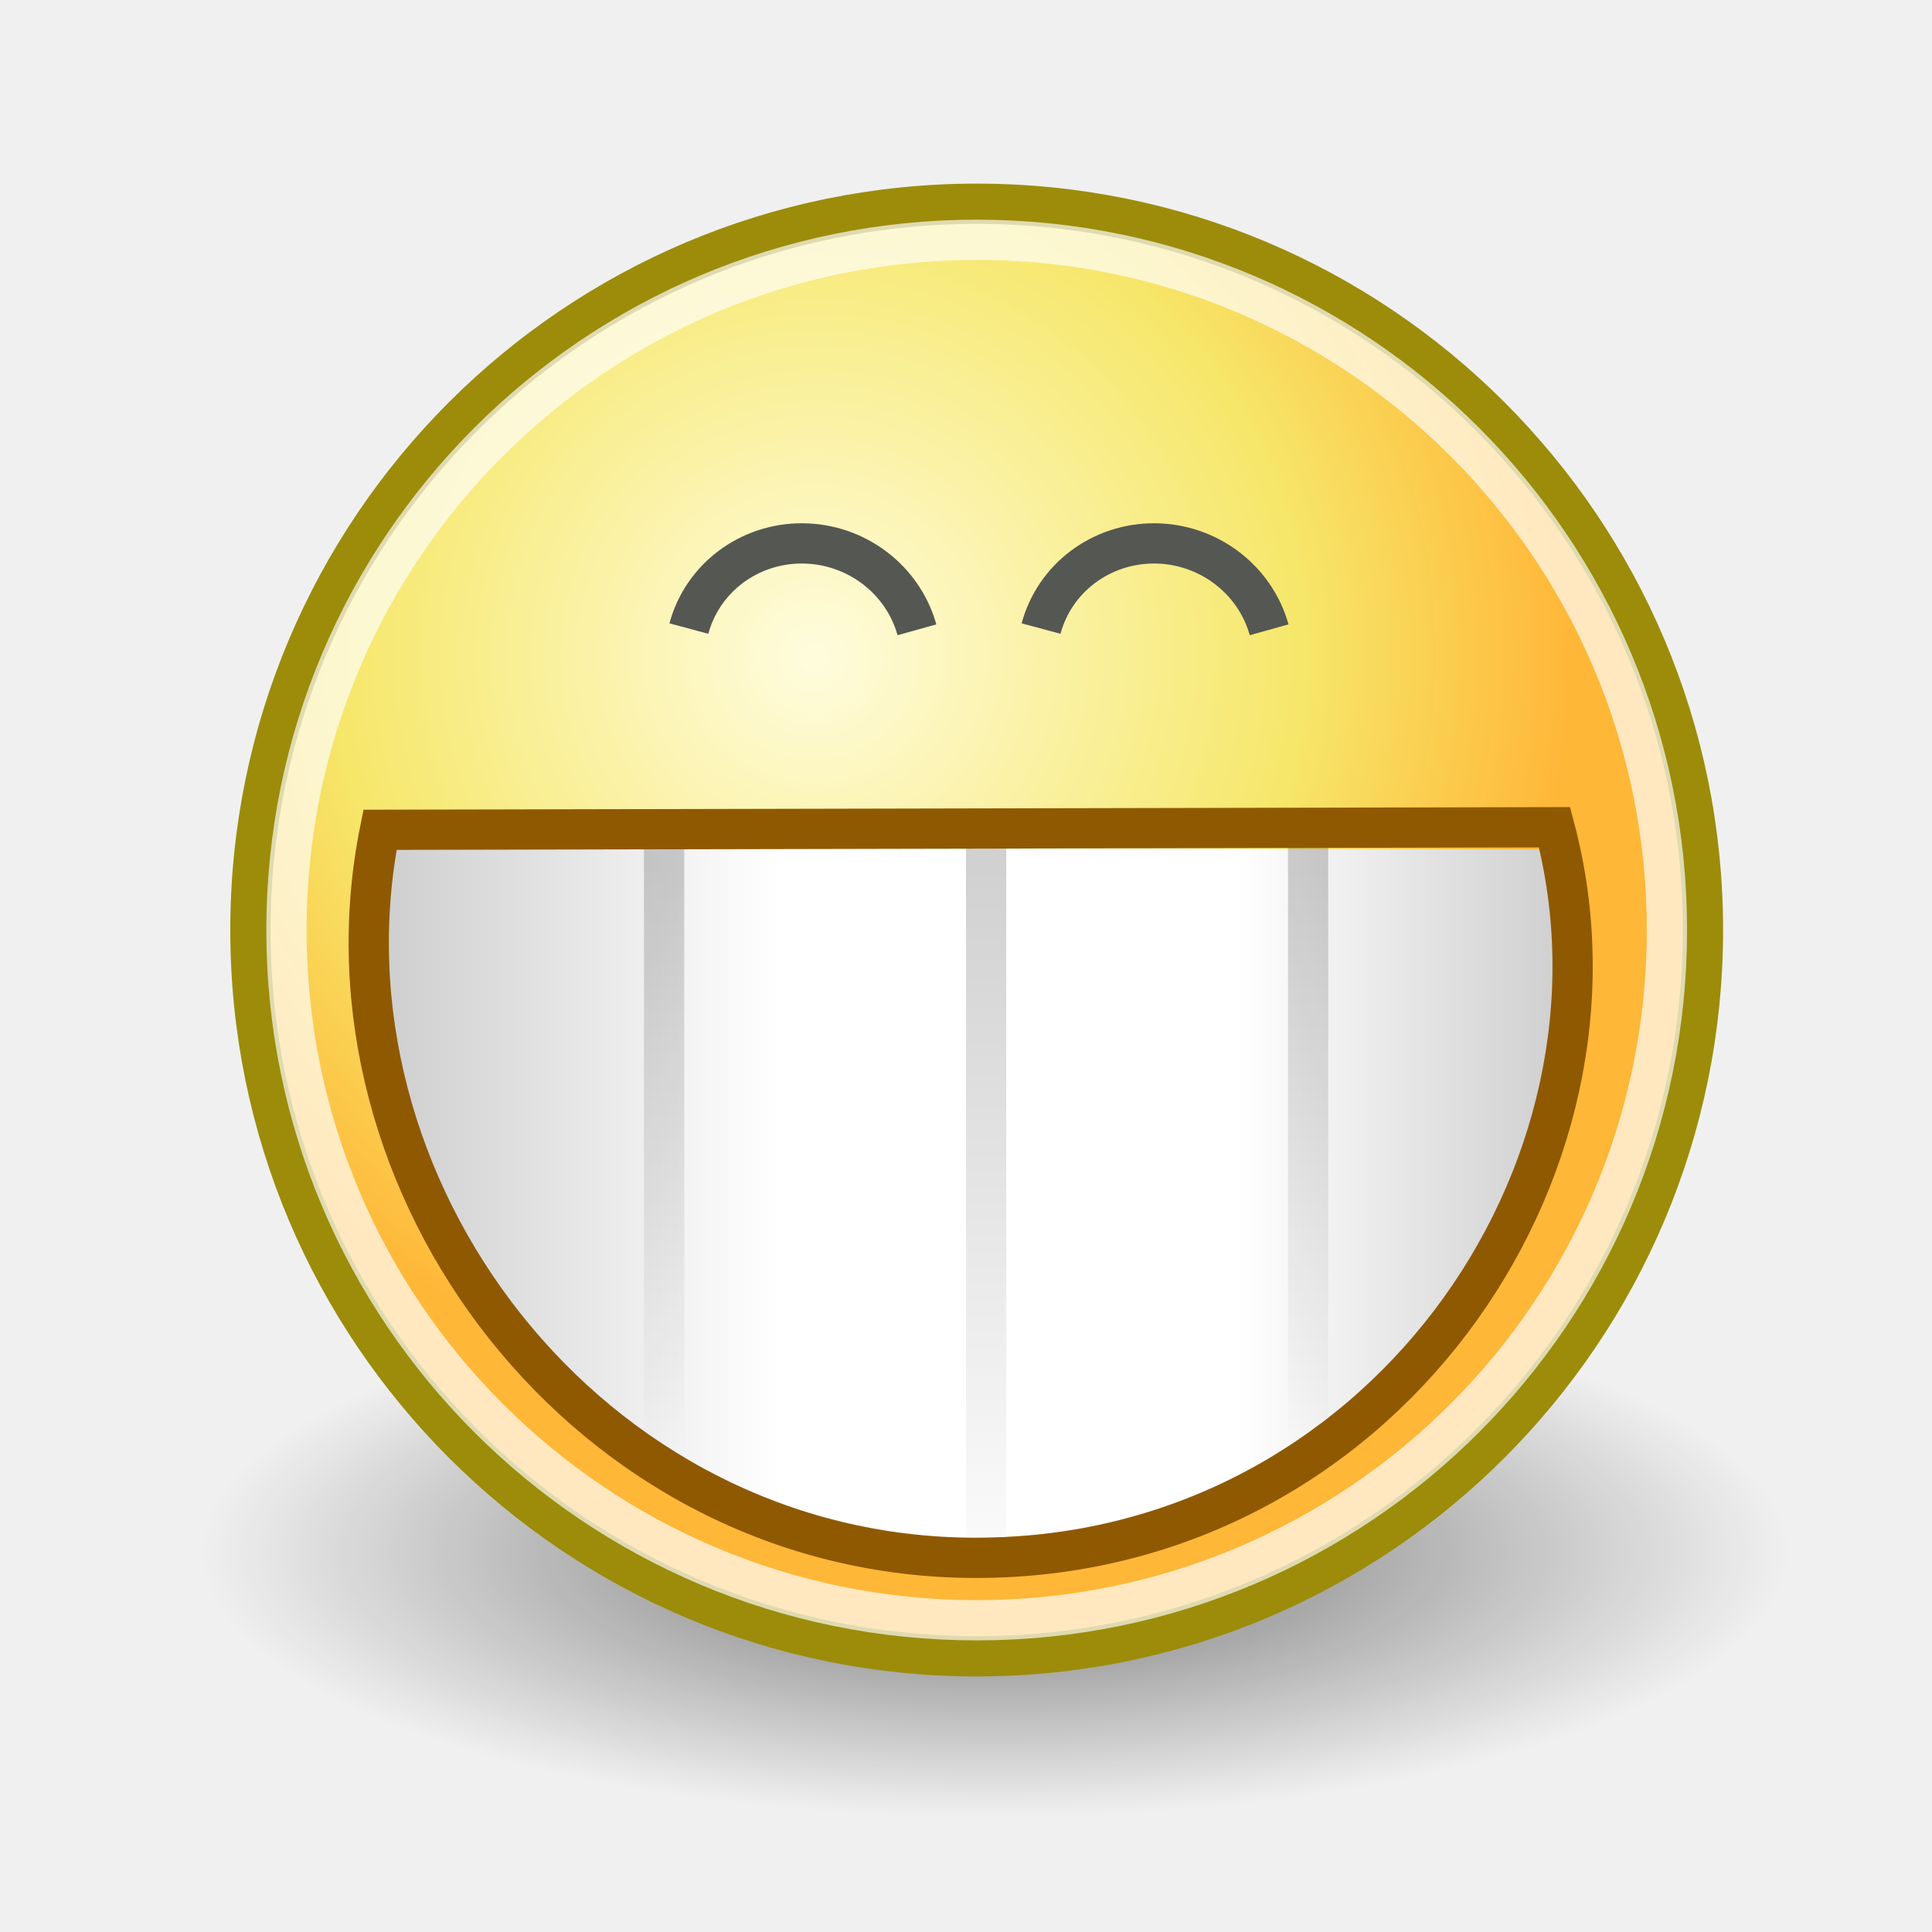
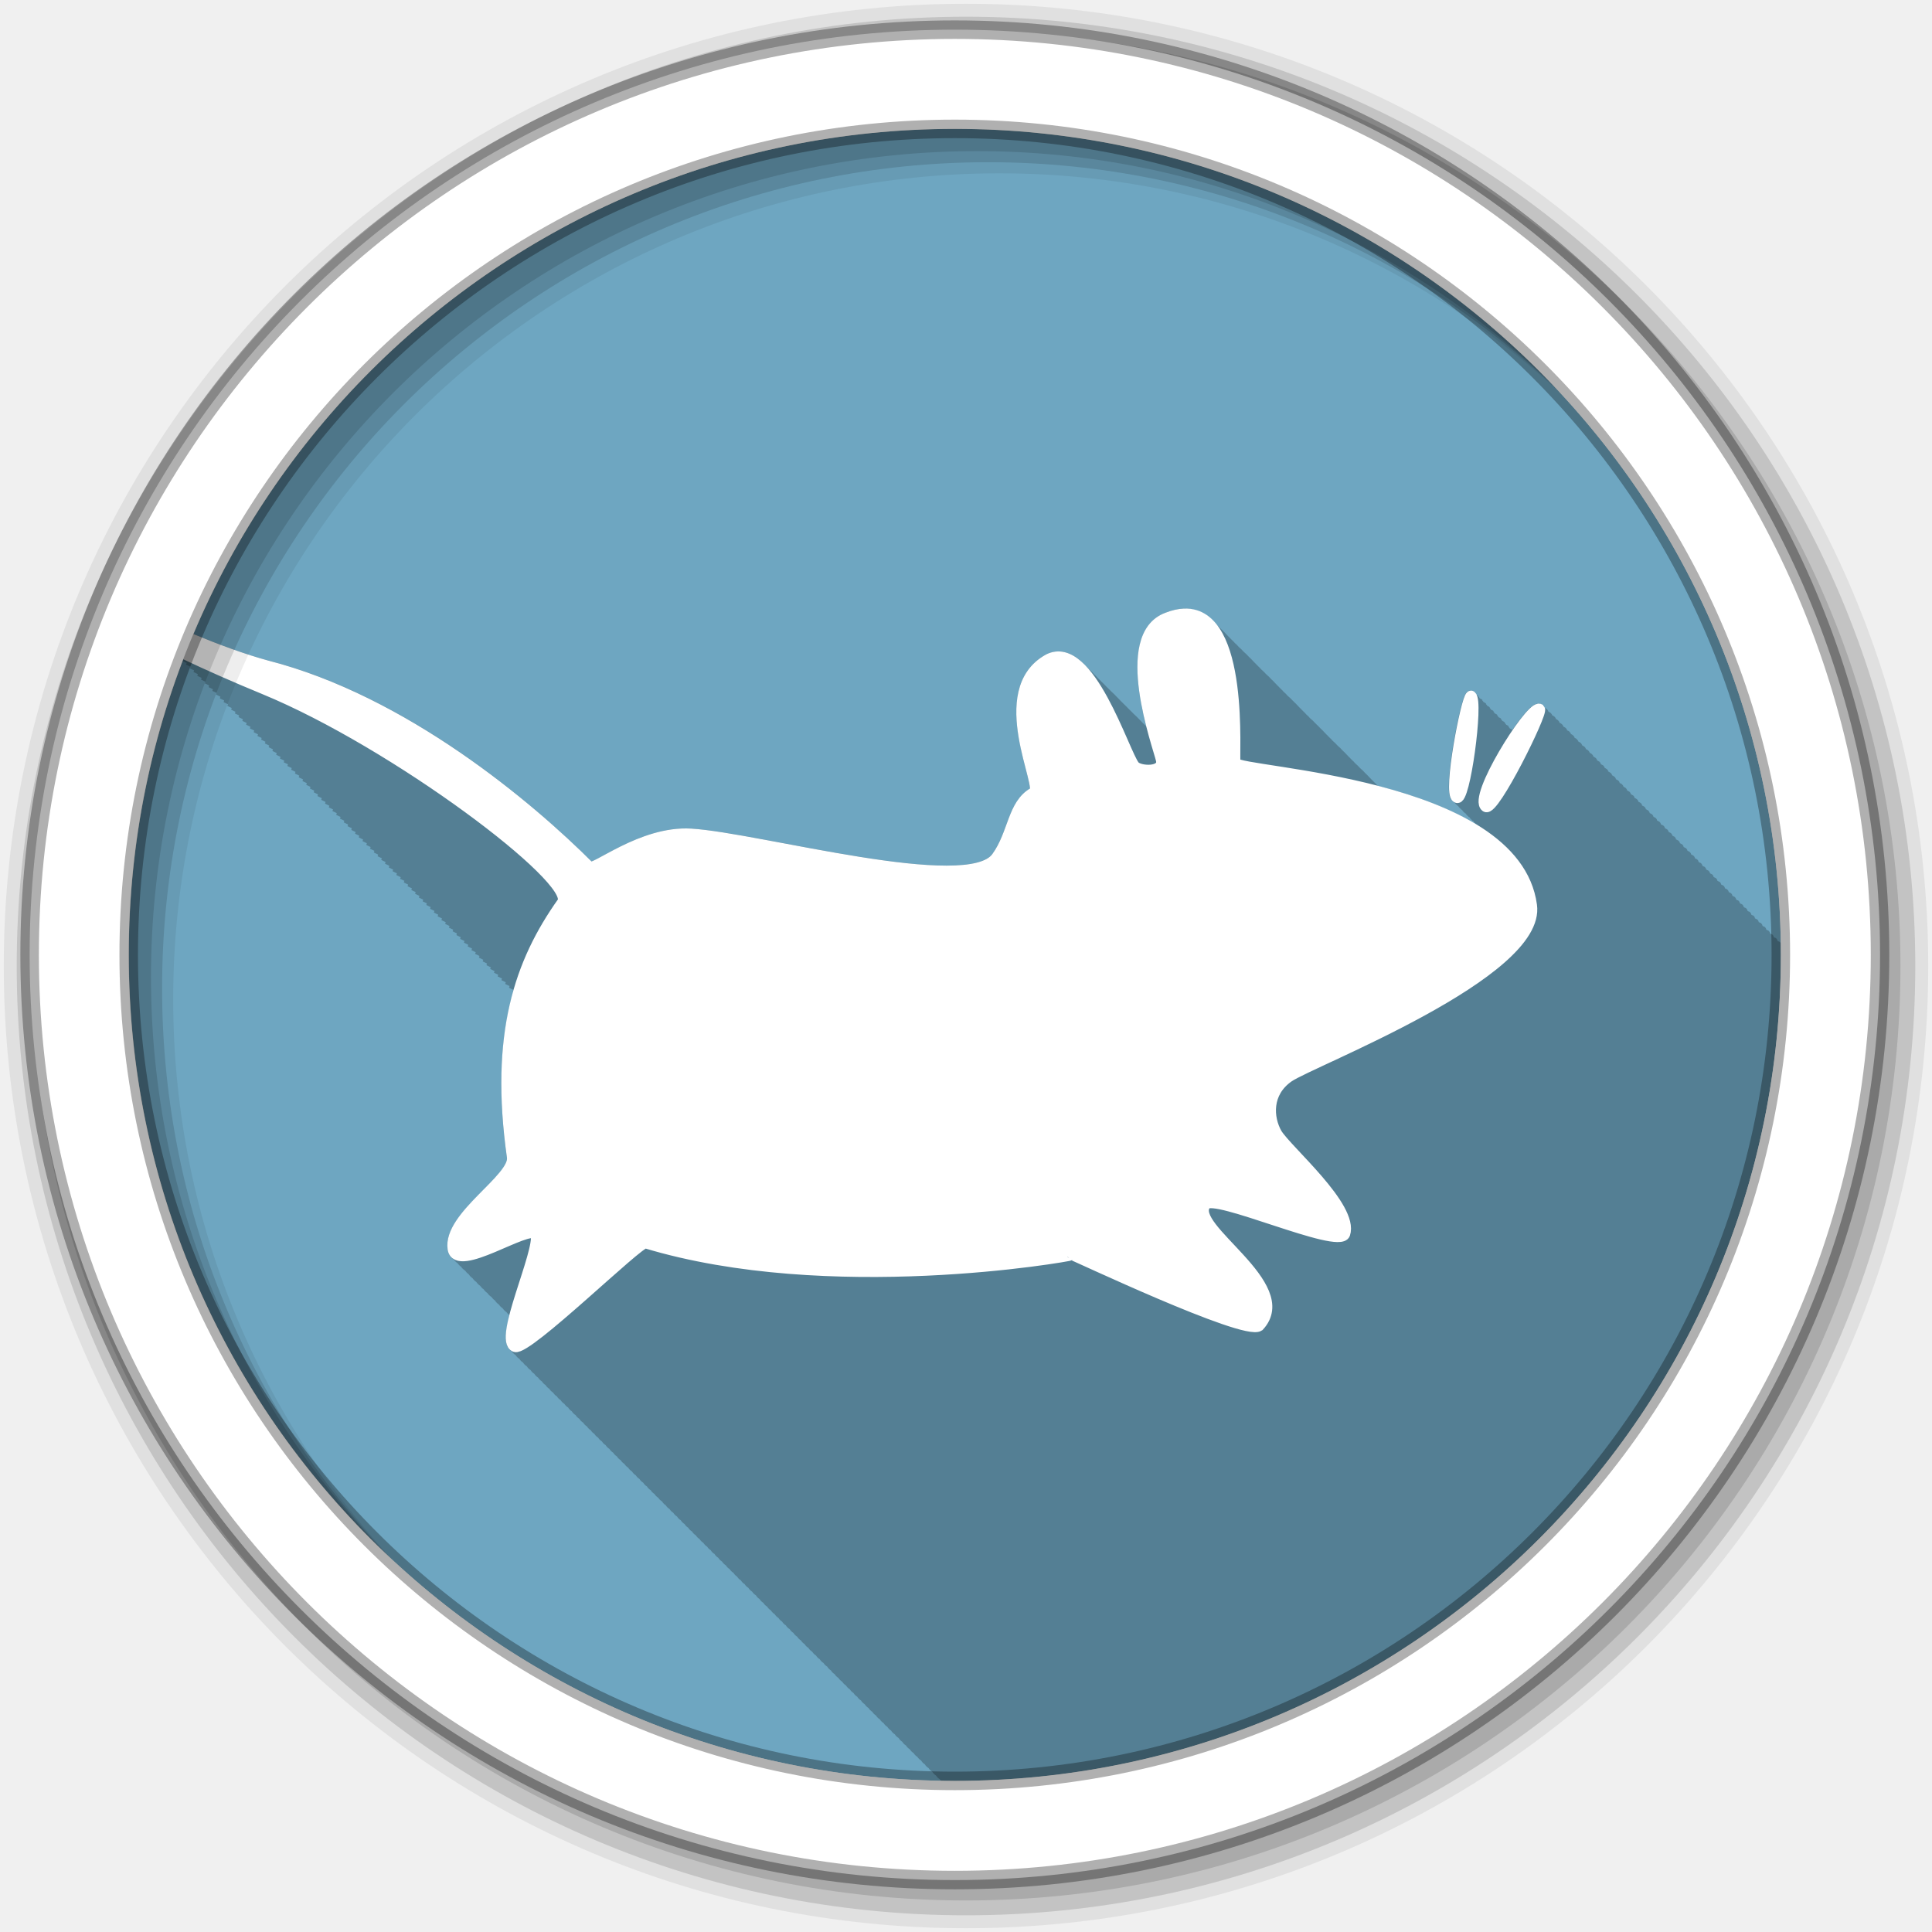
- <svg xmlns="http://www.w3.org/2000/svg" xmlns:xlink="http://www.w3.org/1999/xlink" width="48px" height="48px" id="svg4376">
-   <defs id="defs3">
-     <linearGradient id="linearGradient2102">
-       <stop style="stop-color:#000000;stop-opacity:1;" offset="0" id="stop2104" />
-       <stop style="stop-color:#000000;stop-opacity:0;" offset="1" id="stop2106" />
-     </linearGradient>
-     <linearGradient id="linearGradient3290">
-       <stop style="stop-color:#fffcde;stop-opacity:1;" offset="0" id="stop3292" />
-       <stop id="stop3294" offset="0.645" style="stop-color:#f6e76a;stop-opacity:1;" />
-       <stop style="stop-color:#ffb738;stop-opacity:1;" offset="1" id="stop3296" />
-     </linearGradient>
-     <linearGradient id="linearGradient3068">
-       <stop style="stop-color:#cccccc;stop-opacity:1;" offset="0" id="stop3070" />
-       <stop id="stop3076" offset="0.346" style="stop-color:#ffffff;stop-opacity:1;" />
-       <stop style="stop-color:#ffffff;stop-opacity:1;" offset="0.725" id="stop3078" />
-       <stop style="stop-color:#cecece;stop-opacity:1;" offset="1" id="stop3072" />
-     </linearGradient>
-     <linearGradient id="linearGradient4565">
-       <stop style="stop-color:#000000;stop-opacity:1;" offset="0" id="stop4567" />
-       <stop style="stop-color:#000000;stop-opacity:0;" offset="1" id="stop4569" />
-     </linearGradient>
-     <radialGradient xlink:href="#linearGradient4565" id="radialGradient1360" gradientUnits="userSpaceOnUse" gradientTransform="matrix(1,0,0,0.333333,0,25.71429)" cx="24.714" cy="38.571" fx="24.714" fy="38.571" r="19.714" />
-     <radialGradient xlink:href="#linearGradient3290" id="radialGradient1362" gradientUnits="userSpaceOnUse" cx="29.288" cy="15.721" fx="29.158" fy="15.756" r="8.902" />
-     <linearGradient xlink:href="#linearGradient2102" id="linearGradient2108" x1="14" y1="21.062" x2="14" y2="32.875" gradientUnits="userSpaceOnUse" gradientTransform="matrix(1,0,0,1.033654,1.5,-0.627404)" />
-     <linearGradient xlink:href="#linearGradient2102" id="linearGradient2112" gradientUnits="userSpaceOnUse" x1="14" y1="21.062" x2="14" y2="34.306" gradientTransform="matrix(1,0,0,1.404523,10.5,-7.966331)" />
-     <linearGradient xlink:href="#linearGradient2102" id="linearGradient2116" gradientUnits="userSpaceOnUse" gradientTransform="matrix(1,0,0,1.171895,2.5,-3.141166)" x1="14" y1="21.062" x2="13.5" y2="33.427" />
-     <linearGradient xlink:href="#linearGradient2102" id="linearGradient2120" gradientUnits="userSpaceOnUse" gradientTransform="matrix(1,0,0,1.159815,18.5,-2.815047)" x1="14" y1="21.062" x2="14.5" y2="33.431" />
-     <linearGradient xlink:href="#linearGradient2102" id="linearGradient2124" gradientUnits="userSpaceOnUse" gradientTransform="matrix(1,0,0,1.071351,-22.5,-3.854623)" x1="14" y1="21.062" x2="14" y2="35.744" />
-     <linearGradient xlink:href="#linearGradient3068" id="linearGradient2132" x1="9.789" y1="29.629" x2="38.391" y2="29.629" gradientUnits="userSpaceOnUse" gradientTransform="matrix(1.048897,0,0,1,-1.267931,0)" />
-   </defs>
-   <g id="layer1">
-     <path style="opacity:0.532;color:#000000;fill:url(#radialGradient1360);fill-opacity:1;fill-rule:evenodd;stroke:none;stroke-width:0.405;stroke-linecap:round;stroke-linejoin:round;marker:none;marker-start:none;marker-mid:none;marker-end:none;stroke-miterlimit:4;stroke-dasharray:none;stroke-dashoffset:0;stroke-opacity:1;visibility:visible;display:inline;overflow:visible" id="path4563" d="M 44.429 38.571 A 19.714 6.571 0 1 1  5,38.571 A 19.714 6.571 0 1 1  44.429 38.571 z" />
-     <path style="opacity:1;color:#000000;fill:url(#radialGradient1362);fill-opacity:1;fill-rule:evenodd;stroke:#9c8c0a;stroke-width:0.48;stroke-linecap:round;stroke-linejoin:round;marker:none;marker-start:none;marker-mid:none;marker-end:none;stroke-miterlimit:4;stroke-dasharray:none;stroke-dashoffset:0;stroke-opacity:1;visibility:visible;display:inline;overflow:visible" id="path4320" d="M 39.775 19.009 A 8.662 8.662 0 1 1  22.451,19.009 A 8.662 8.662 0 1 1  39.775 19.009 z" transform="matrix(2.083142,0,0,2.083142,-40.54715,-16.49224)" />
-     <path d="M 39.775 19.009 A 8.662 8.662 0 1 1  22.451,19.009 A 8.662 8.662 0 1 1  39.775 19.009 z" id="path4322" style="opacity:0.677;color:#000000;fill:none;fill-opacity:1;fill-rule:evenodd;stroke:#ffffff;stroke-width:0.505;stroke-linecap:round;stroke-linejoin:round;marker:none;marker-start:none;marker-mid:none;marker-end:none;stroke-miterlimit:4;stroke-dasharray:none;stroke-dashoffset:0;stroke-opacity:1;visibility:visible;display:inline;overflow:visible" transform="matrix(1.979782,0,0,1.979782,-37.33128,-14.52746)" />
-     <path style="fill:none;fill-opacity:1;stroke:#555753;stroke-width:1;stroke-linecap:butt;stroke-miterlimit:4;stroke-dasharray:none;stroke-dashoffset:0;stroke-opacity:1" id="path1364" d="M -0.875,1.875 A 2.938,2.875 0 0 1 -6.356,3.312" transform="matrix(-0.965926,-0.258819,0.258819,-0.965926,24.53442,17.20131)" />
-     <path transform="matrix(-0.965926,-0.258819,0.258819,-0.965926,15.78442,17.20131)" d="M -0.875,1.875 A 2.938,2.875 0 0 1 -6.356,3.312" id="path2094" style="fill:none;fill-opacity:1;stroke:#555753;stroke-width:1;stroke-linecap:butt;stroke-miterlimit:4;stroke-dasharray:none;stroke-dashoffset:0;stroke-opacity:1" />
-     <path id="path2096" d="M 9.188,21.045 C 7.649,28.612 13.88,38.212 24.039,38.212 C 34.286,38.212 40.544,29.782 38.759,21.107 L 9.188,21.045 z " style="opacity:1;color:#000000;fill:url(#linearGradient2132);fill-opacity:1;fill-rule:nonzero;stroke:none;stroke-width:1;stroke-linecap:butt;stroke-linejoin:miter;marker:none;marker-start:none;marker-mid:none;marker-end:none;stroke-miterlimit:4;stroke-dasharray:none;stroke-dashoffset:0;stroke-opacity:1;visibility:visible;display:inline;overflow:visible" />
-     <path id="path2110" d="M 24.5,21.529 L 24.5,38.383" style="opacity:0.182;fill:none;fill-opacity:0.75;fill-rule:evenodd;stroke:url(#linearGradient2112);stroke-width:1px;stroke-linecap:square;stroke-linejoin:miter;stroke-opacity:1" />
-     <path style="opacity:0.182;fill:none;fill-opacity:0.75;fill-rule:evenodd;stroke:url(#linearGradient2116);stroke-width:1px;stroke-linecap:square;stroke-linejoin:miter;stroke-opacity:1" d="M 16.5,21.469 L 16.5,35.531" id="path2114" />
-     <path id="path2118" d="M 32.5,21.541 L 32.5,35.459" style="opacity:0.182;fill:none;fill-opacity:0.75;fill-rule:evenodd;stroke:url(#linearGradient2120);stroke-width:1px;stroke-linecap:square;stroke-linejoin:miter;stroke-opacity:1" />
-     <path style="opacity:1;color:#000000;fill:none;fill-opacity:1;fill-rule:nonzero;stroke:#8f5902;stroke-width:1;stroke-linecap:butt;stroke-linejoin:miter;marker:none;marker-start:none;marker-mid:none;marker-end:none;stroke-miterlimit:4;stroke-dasharray:none;stroke-dashoffset:0;stroke-opacity:1;visibility:visible;display:inline;overflow:visible" d="M 9.441,20.616 C 7.66,29.438 14.6,38.704 24.25,38.704 C 34.254,38.704 40.902,29.125 38.622,20.553 L 9.441,20.616 z " id="path2756" />
+ <svg xmlns="http://www.w3.org/2000/svg" viewBox="0 0 512 512">
+   <g fill-rule="evenodd">
+     <path d="m471.95 253.05c0 120.9-98.01 218.9-218.9 218.9-120.9 0-218.9-98.01-218.9-218.9 0-120.9 98.01-218.9 218.9-218.9 120.9 0 218.9 98.01 218.9 218.9" fill="#6ea6c1" />
+     <path d="m313.78 161.28c-1.551.052-3.197.427-4.969 1.125-.01.004-.021-.004-.031 0-3.747 1.406-5.826 4.663-6.719 8.406-.895 3.752-.74 8.107-.156 12.375.445 3.251 1.127 6.454 1.844 9.281-.301-.319-.627-.617-.938-.906-.326-.35-.631-.685-.969-1-.453-.486-.901-.927-1.375-1.344-.336-.344-.652-.694-1-1-.178-.182-.35-.359-.531-.531-.354-.384-.726-.751-1.094-1.094-.325-.349-.663-.686-1-1-.326-.35-.631-.685-.969-1-.453-.486-.901-.927-1.375-1.344-.336-.344-.652-.694-1-1-.178-.182-.35-.359-.531-.531-.354-.384-.726-.751-1.094-1.094-.325-.349-.663-.686-1-1-.326-.35-.631-.685-.969-1-.453-.486-.901-.927-1.375-1.344-.336-.344-.652-.694-1-1-.336-.344-.652-.694-1-1-1.329-1.168-2.755-2.047-4.344-2.438-1.589-.39-3.313-.218-4.938.594h-.062c-4.149 2.288-6.37 5.946-7.281 9.875s-.6 8.153.063 12.09c.662 3.94 1.679 7.59 2.344 10.25.332 1.33.569 2.456.625 3.094.017.191.005.201 0 .281-3.01 1.841-4.463 4.82-5.625 7.875-1.206 3.17-2.229 6.516-4.313 9.406-.646.926-2.01 1.74-4.094 2.281-2.086.541-4.832.807-8.03.813-6.398.01-14.552-.986-23.06-2.344-17.02-2.716-35.31-6.905-44.625-7.469-6.994-.413-13.656 2.233-18.688 4.719-2.516 1.243-4.618 2.463-6.125 3.25-.714.373-1.283.627-1.625.75-16.253-16.206-49.19-43.936-85.72-53.28-.009-.002-.023.002-.031 0-5.995-1.629-12.961-4.202-19.75-7-.996 2.362-1.929 4.753-2.844 7.156l1.063.5-.156.438 1.156.563-.156.438 1.125.531-.156.438 1.156.563-.156.438 1.156.563c-.076.199-.156.438-.156.438l1.156.563c-.076.199-.156.438-.156.438.001.001 1.107.539 1.156.563-.076.199-.156.438-.156.438l1.156.563c-.076.198-.156.438-.156.438l1.125.531c-.076.198-.156.438-.156.438l1.156.563-.156.438c.002.001 1.107.539 1.156.563-.076.198-.156.438-.156.438l1.156.563c-.076.198-.156.438-.156.438.002.001 1.107.539 1.156.563-.076.198-.156.438-.156.438.002.001 1.107.539 1.156.563-.076.198-.156.438-.156.438.003.001 1.012.478 1.125.531-.076.198-.156.438-.156.438.003.001 1.107.539 1.156.563-.076.198-.156.438-.156.438.003.001 1.107.539 1.156.563-.076.198-.156.438-.156.438.003.002 1.108.539 1.156.563-.076.198-.156.438-.156.438.003.002 1.108.539 1.156.563-.076.198-.156.438-.156.438.004.002 1.108.539 1.156.563-.076.198-.156.438-.156.438.004.002 1.012.478 1.125.531-.079.205-.156.438-.156.438h.031c.004.002 1.076.539 1.125.563-.076.198-.156.438-.156.438.004.002 1.108.539 1.156.563-.076.198-.156.438-.156.438.004.002 1.108.539 1.156.563-.076.198-.156.438-.156.438.004.002 1.108.539 1.156.563-.076.198-.156.438-.156.438.005.002 1.108.539 1.156.563-.076.198-.156.438-.156.438.005.002 1.108.539 1.156.563-.076.198-.156.438-.156.438.005.002 1.012.478 1.125.531-.076.198-.156.438-.156.438.005.002 1.108.539 1.156.563-.076.198-.156.438-.156.438.005.003 1.108.539 1.156.563-.076.198-.156.438-.156.438.005.003 1.108.539 1.156.563l-.156.438c.006.003 1.108.539 1.156.563l-.156.438c.006.003 1.108.539 1.156.563-.076.198-.156.438-.156.438.006.003 1.012.478 1.125.531-.076.198-.156.438-.156.438.006.003 1.108.539 1.156.563-.076.198-.156.438-.156.438.006.003 1.108.539 1.156.563-.076.198-.156.438-.156.438.006.003 1.108.539 1.156.563l-.156.438c.007.003 1.108.539 1.156.563-.076.198-.156.438-.156.438.007.003 1.108.539 1.156.563-.076.198-.156.438-.156.438.007.003 1.012.478 1.125.531-.076.198-.156.438-.156.438.007.003 1.108.539 1.156.563-.076.198-.156.438-.156.438.007.004 1.108.54 1.156.563-.076.198-.156.438-.156.438.008.004 1.108.54 1.156.563-.076.198-.156.438-.156.438.008.004 1.108.54 1.156.563-.076.198-.156.438-.156.438.008.004 1.108.54 1.156.563-.076.198-.156.438-.156.438.008.004 1.108.54 1.156.563-.076.198-.156.438-.156.438.008.004 1.013.478 1.125.531-.076.198-.156.438-.156.438.008.004 1.108.54 1.156.563-.076.198-.156.438-.156.438.009.004 1.108.54 1.156.563-.076.198-.156.438-.156.438.009.004 1.108.54 1.156.563-.076.198-.156.438-.156.438.009.004 1.108.54 1.156.563-.076.197-.156.438-.156.438.009.004 1.108.54 1.156.563-.076.197-.156.438-.156.438.009.004 1.013.478 1.125.531-.076.197-.156.438-.156.438.01.005 1.108.54 1.156.563-.076.197-.156.438-.156.438.01.005 1.108.54 1.156.563-.076.197-.156.438-.156.438.01.005 1.108.54 1.156.563-.076.197-.156.438-.156.438.01.005 1.108.54 1.156.563-.076.197-.156.438-.156.438.01.005 1.108.54 1.156.563-.076.197-.156.438-.156.438.01.005 1.013.478 1.125.531-.076.197-.156.438-.156.438.01.005 1.108.54 1.156.563-.076.197-.156.438-.156.438.011.005 1.108.54 1.156.563-.076.197-.156.438-.156.438.011.005 1.108.54 1.156.563-.076.197-.156.438-.156.438.011.005 1.108.54 1.156.563-.076.197-.156.438-.156.438.011.005 1.108.54 1.156.563-.076.197-.156.438-.156.438.011.006 1.013.478 1.125.531-.078.204-.156.438-.156.438h.031c.012.006 1.076.539 1.125.563-.076.197-.156.438-.156.438.012.006 1.108.54 1.156.563-.076.197-.156.438-.156.438.012.006 1.108.54 1.156.563-.076.197-.156.438-.156.438.012.006 1.108.54 1.156.563-.076.197-.156.438-.156.438.012.006 1.108.54 1.156.563l-.156.438c.012.006 1.108.54 1.156.563-.076.197-.156.438-.156.438.012.006 1.013.478 1.125.531-.076.197-.156.438-.156.438.013.006 1.108.54 1.156.563-.076.197-.156.438-.156.438.013.006 1.108.54 1.156.563-.076.197-.156.438-.156.438.013.006 1.108.54 1.156.563-.076.197-.156.438-.156.438.013.006 1.108.54 1.156.563-.076.197-.156.438-.156.438.013.007 1.108.54 1.156.563-.076.197-.156.438-.156.438.013.007 1.013.478 1.125.531-.076.197-.156.438-.156.438.014.007 1.108.54 1.156.563-.076.197-.156.438-.156.438.014.007 1.108.54 1.156.563-.076.197-.156.438-.156.438.014.007 1.108.54 1.156.563-.076.197-.156.438-.156.438.014.007 1.108.54 1.156.563-.076.197-.156.438-.156.438l1.156.563c-.076.197-.156.438-.156.438.014.007 1.013.478 1.125.531l-.156.438c.015.007 1.108.54 1.156.563-.076.197-.156.438-.156.438.015.007 1.108.54 1.156.563-.076.197-.156.438-.156.438.015.007 1.108.54 1.156.563-.076.197-.156.438-.156.438.015.007 1.108.54 1.156.563-.076.197-.156.438-.156.438.002.001.1.051.125.063-3.3 11.719-4.227 25.838-1.656 44.06.096.668-.515 2.164-1.969 3.938-1.454 1.775-3.542 3.809-5.656 5.969s-4.268 4.424-5.844 6.813c-1.576 2.388-2.65 4.984-2.25 7.656.171 1.036.796 1.982 1.625 2.5.276.398.608.755 1 1 .262.378.57.696.938.938.282.424.651.775 1.063 1.031.259.374.575.697.938.938.283.426.619.805 1.031 1.063.277.4.606.754 1 1 .276.398.608.755 1 1 .262.378.57.696.938.938.269.404.612.746 1 1 .282.424.651.775 1.063 1.031.259.374.575.697.938.938.283.426.619.805 1.031 1.063.276.398.608.755 1 1 .276.398.608.755 1 1 .23.328.501.617.813.844-.313 1.233-.58 2.429-.75 3.5-.212 1.336-.329 2.518-.156 3.594.152.941.635 1.948 1.531 2.469.246.396.583.757 1 1 .246.396.583.757 1 1 .246.396.552.726.969.969.248.411.57.75 1 1 .247.406.575.753 1 1 .246.396.583.757 1 1 .246.396.583.757 1 1 .246.396.583.757 1 1 .246.396.552.726.969.969.248.411.57.75 1 1 .248.408.573.752 1 1 .246.399.581.756 1 1 .246.396.583.757 1 1 .246.396.583.757 1 1 .246.396.583.726 1 .969.247.406.544.753.969 1 .248.408.573.752 1 1 .246.399.581.756 1 1 .246.396.583.757 1 1 .246.396.583.757 1 1 .246.396.583.757 1 1 .246.396.552.726.969.969.248.408.573.752 1 1 .246.399.581.756 1 1 .246.396.583.757 1 1 .246.396.583.757 1 1 .246.396.583.757 1 1 .246.396.552.726.969.969.248.411.57.75 1 1 .247.406.575.753 1 1 .246.399.581.756 1 1 .246.396.583.757 1 1 .246.396.583.757 1 1 .246.396.552.726.969.969.248.411.57.75 1 1 .248.408.573.752 1 1 .246.399.581.756 1 1 .246.396.583.757 1 1 .246.396.583.757 1 1 .246.396.583.726 1 .969.247.406.544.753.969 1 .248.408.573.752 1 1 .246.399.581.756 1 1 .246.396.583.757 1 1 .246.396.583.757 1 1 .246.396.583.757 1 1 .246.396.552.726.969.969.248.408.573.752 1 1 .247.406.575.753 1 1 .246.396.583.757 1 1 .246.396.583.757 1 1 .246.396.583.757 1 1 .246.396.552.726.969.969.248.411.57.75 1 1 .248.408.573.752 1 1 .246.399.581.756 1 1 .246.396.583.757 1 1 .246.396.583.757 1 1 .246.396.583.726 1 .969.247.406.544.753.969 1 .248.408.573.752 1 1 .246.399.581.756 1 1 .246.396.583.757 1 1 .246.396.583.757 1 1 .246.396.583.726 1 .969.247.406.544.753.969 1 .248.408.573.752 1 1 .246.399.581.756 1 1 .246.396.583.757 1 1 .246.396.583.757 1 1 .246.396.583.757 1 1 .246.396.552.726.969.969.248.411.57.75 1 1 .247.406.575.753 1 1 .246.396.583.757 1 1 .246.396.583.757 1 1 .246.396.583.757 1 1 .246.396.552.726.969.969.248.411.57.75 1 1 .248.408.573.752 1 1 .246.399.581.756 1 1 .246.396.583.757 1 1 .246.396.583.757 1 1 .246.396.583.726 1 .969.247.406.544.753.969 1 .248.408.573.752 1 1 .246.399.581.756 1 1 .246.396.583.757 1 1 .246.396.583.757 1 1 .246.396.583.757 1 1 .246.396.552.726.969.969.248.408.573.752 1 1 .246.399.581.756 1 1 .246.396.583.757 1 1 .246.396.583.757 1 1 .246.396.583.757 1 1 .246.396.552.726.969.969.248.411.57.75 1 1 .247.406.575.753 1 1 .246.399.581.756 1 1 .246.396.583.757 1 1 .246.396.583.757 1 1 .246.396.583.726 1 .969.247.406.544.753.969 1 .248.408.573.752 1 1 .246.399.581.756 1 1 .246.396.583.757 1 1 .246.396.583.757 1 1 .246.396.583.726 1 .969.247.406.544.753.969 1 .248.408.573.752 1 1 .246.399.581.756 1 1 .246.396.583.757 1 1 .246.396.583.757 1 1 .096.155.221.298.344.438 1.213.02 2.408.063 3.625.063 120.9 0 218.91-98.01 218.91-218.91 0-1.054-.016-2.106-.031-3.156-.052-.096-.108-.203-.219-.313l-.031-.031c-.122-.102-.322-.155-.375-.156-.074-.061-.166-.089-.25-.125-.011-.172-.035-.382-.313-.656l-.063-.063c-.12-.1-.323-.155-.375-.156-.082-.068-.158-.088-.25-.125-.012-.172-.038-.386-.313-.656l-.063-.063c-.118-.099-.292-.124-.344-.125-.075-.062-.165-.12-.25-.156-.015-.172-.076-.392-.344-.656l-.063-.063c-.117-.097-.293-.124-.344-.125-.079-.065-.162-.119-.25-.156-.015-.174-.074-.39-.344-.656l-.063-.063c-.115-.095-.294-.124-.344-.125-.079-.065-.161-.119-.25-.156-.015-.175-.072-.388-.344-.656l-.063-.063c-.113-.094-.264-.124-.313-.125-.086-.071-.185-.118-.281-.156-.02-.173-.087-.403-.344-.656l-.031-.031c-.111-.092-.296-.124-.344-.125-.089-.074-.181-.148-.281-.188-.02-.174-.054-.37-.313-.625l-.063-.063c-.109-.091-.297-.124-.344-.125-.078-.065-.162-.118-.25-.156-.015-.178-.067-.383-.344-.656l-.063-.063c-.107-.089-.266-.124-.313-.125-.081-.067-.19-.118-.281-.156-.017-.178-.073-.389-.344-.656l-.063-.063c-.105-.088-.267-.124-.313-.125-.088-.073-.182-.117-.281-.156-.02-.177-.08-.396-.344-.656l-.063-.063c-.103-.086-.268-.124-.313-.125-.091-.075-.179-.116-.281-.156-.02-.178-.078-.394-.344-.656l-.063-.063c-.101-.084-.237-.093-.281-.094-.092-.076-.21-.147-.313-.188-.022-.177-.084-.4-.344-.656l-.031-.031c-.1-.083-.27-.124-.313-.125-.099-.082-.202-.146-.313-.188-.025-.175-.061-.376-.313-.625l-.063-.063c-.098-.081-.27-.124-.313-.125-.091-.075-.179-.147-.281-.188-.025-.177-.089-.373-.344-.625l-.063-.063c-.096-.08-.24-.124-.281-.125-.091-.075-.21-.115-.313-.156-.022-.18-.078-.394-.344-.656l-.063-.063c-.094-.078-.241-.124-.281-.125-.094-.078-.207-.115-.313-.156-.022-.181-.077-.393-.344-.656l-.063-.063c-.092-.077-.242-.093-.281-.094-.1-.083-.2-.145-.313-.188-.025-.179-.085-.401-.344-.656l-.063-.063c-.09-.075-.211-.093-.25-.094-.101-.084-.23-.145-.344-.188-.027-.179-.089-.405-.344-.656l-.031-.031c-.088-.074-.243-.124-.281-.125-.094-.078-.207-.145-.313-.188-.027-.18-.086-.371-.344-.625l-.063-.063c-.086-.072-.244-.124-.281-.125-.102-.085-.198-.113-.313-.156-.022-.186-.069-.385-.344-.656l-.063-.063c-.084-.07-.214-.093-.25-.094-.103-.085-.228-.144-.344-.188-.027-.182-.084-.4-.344-.656l-.063-.063c-.083-.069-.215-.093-.25-.094-.104-.086-.228-.144-.344-.188-.027-.183-.083-.399-.344-.656l-.063-.063c-.081-.067-.215-.093-.25-.094-.096-.079-.205-.144-.313-.188-.027-.184-.111-.396-.375-.656-.005-.006-.063-.063-.063-.063-.079-.066-.185-.093-.219-.094-.105-.087-.226-.143-.344-.188-.029-.184-.115-.399-.375-.656l-.031-.031c-.077-.064-.217-.124-.25-.125-.106-.088-.224-.143-.344-.188-.033-.18-.094-.379-.344-.625l-.063-.063c-.075-.063-.218-.093-.25-.094-.106-.088-.225-.143-.344-.188-.028-.187-.076-.392-.344-.656l-.063-.063c-.073-.061-.188-.093-.219-.094-.104-.086-.227-.143-.344-.188-.029-.187-.11-.394-.375-.656l-.063-.063c-.071-.06-.188-.093-.219-.094-.116-.096-.245-.141-.375-.188-.033-.183-.091-.407-.344-.656l-.063-.063c-.069-.058-.189-.093-.219-.094-.108-.089-.222-.142-.344-.188-.033-.184-.12-.404-.375-.656l-.063-.063c-.067-.056-.159-.062-.188-.063-.109-.09-.253-.173-.375-.219-.034-.183-.122-.406-.375-.656l-.031-.031c-.066-.055-.191-.093-.219-.094-.107-.088-.224-.141-.344-.188-.029-.191-.103-.388-.375-.656l-.11-.09c-.064-.053-.192-.093-.219-.094-.115-.095-.246-.141-.375-.188-.034-.187-.085-.401-.344-.656l-.063-.063c-.062-.052-.161-.093-.188-.094-.12-.099-.273-.14-.406-.188-.035-.186-.087-.403-.344-.656l-.063-.063c-.06-.05-.162-.093-.188-.094-.117-.096-.244-.14-.375-.188-.035-.187-.116-.4-.375-.656l-.063-.063c-.058-.049-.163-.062-.188-.063-.117-.097-.244-.171-.375-.219-.036-.187-.118-.402-.375-.656l-.063-.063c-.056-.047-.133-.062-.156-.063-.12-.099-.272-.171-.406-.219-.04-.182-.13-.414-.375-.656l-.031-.031c-.054-.046-.165-.093-.188-.094-.122-.101-.269-.139-.406-.188-.035-.19-.081-.397-.344-.656l-.063-.063c-.053-.044-.166-.093-.188-.094-.119-.099-.241-.139-.375-.188-.035-.191-.11-.394-.375-.656l-.063-.063c-.05-.042-.135-.093-.156-.094-.12-.099-.272-.139-.406-.188-.041-.185-.125-.409-.375-.656l-.063-.063c-.049-.041-.136-.062-.156-.063-.121-.1-.271-.17-.406-.219-.041-.186-.124-.409-.375-.656l-.063-.063c-.047-.039-.137-.062-.156-.063-.131-.108-.26-.169-.406-.219-.042-.186-.125-.409-.375-.656l-.063-.063c-.045-.038-.106-.062-.125-.063-.124-.102-.268-.169-.406-.219-.042-.187-.154-.408-.406-.656l-.031-.031c-.043-.036-.139-.093-.156-.094-.123-.101-.269-.137-.406-.188-.041-.189-.119-.404-.375-.656l-.063-.063c-.041-.035-.139-.062-.156-.063-.123-.102-.268-.168-.406-.219-.042-.189-.121-.405-.375-.656l-.063-.063c-.039-.033-.109-.062-.125-.063-.136-.112-.287-.199-.438-.25-.047-.182-.135-.388-.375-.625l-.063-.063c-.037-.031-.11-.062-.125-.063-.136-.113-.286-.199-.438-.25-.047-.183-.134-.387-.375-.625l-.063-.063c-.036-.03-.111-.062-.125-.063-.127-.105-.264-.167-.406-.219-.047-.184-.163-.417-.406-.656l-.063-.063c-.034-.028-.08-.031-.094-.031-.131-.108-.291-.167-.438-.219-.043-.193-.146-.431-.406-.688l-.031-.031c-.032-.027-.112-.062-.125-.063-.131-.109-.291-.167-.438-.219-.043-.194-.114-.398-.375-.656l-.063-.063c-.03-.025-.113-.062-.125-.063-.139-.115-.282-.198-.438-.25-.048-.186-.13-.383-.375-.625l-.063-.063c-.028-.024-.083-.062-.094-.063-.131-.108-.291-.198-.438-.25-.053-.18-.175-.396-.406-.625l-.063-.063c-.026-.022-.084-.062-.094-.063-.135-.112-.287-.166-.438-.219-.048-.189-.157-.41-.406-.656l-.063-.063c-.024-.021-.084-.031-.094-.031-.136-.112-.286-.197-.438-.25-.049-.189-.157-.41-.406-.656l-.063-.063c-.022-.019-.054-.031-.063-.031-.142-.118-.31-.196-.469-.25-.053-.182-.171-.393-.406-.625v-.031l-.063-.031c-.02-.018-.055-.062-.063-.063-.147-.121-.306-.196-.469-.25-.053-.183-.139-.392-.375-.625l-.063-.063c-.019-.016-.087-.062-.094-.063-.139-.115-.282-.196-.438-.25-.054-.184-.169-.39-.406-.625l-.063-.063c-.017-.014-.057-.062-.063-.063-.138-.114-.314-.165-.469-.219-.049-.193-.152-.405-.406-.656l-.063-.063c-.015-.013-.058-.031-.063-.031-.139-.115-.313-.195-.469-.25-.054-.186-.166-.419-.406-.656l-.063-.063c-.013-.011-.058-.031-.063-.031-.148-.122-.304-.195-.469-.25-.054-.187-.165-.418-.406-.656l-.063-.063c-.011-.01-.028-.031-.031-.031-.142-.117-.31-.195-.469-.25-.054-.188-.164-.417-.406-.656h-.031l-.031-.063c-.009-.008-.06-.031-.063-.031-.143-.118-.31-.195-.469-.25-.055-.188-.162-.384-.406-.625l-.063-.063c-.007-.007-.061-.031-.063-.031-.145-.12-.307-.194-.469-.25-.055-.189-.161-.414-.406-.656l-.063-.063c-.005-.005-.03-.031-.031-.031-.151-.125-.332-.194-.5-.25-.055-.19-.16-.413-.406-.656l-.063-.063-.031-.031c-.382-.316-.925-.372-1.094-.375-.678-.012-1.094.222-1.469.469s-.724.546-1.094.906c-.74.721-1.556 1.695-2.438 2.844-.633.825-1.324 1.764-2 2.75-.024-.032-.038-.069-.188-.188-.013-.01-.017-.002-.031 0-.099-.078-.25-.14-.406-.188-.106-.165-.218-.333-.375-.5v-.031l.063-.031c-.002-.002-.023-.025-.031-.031-.032-.036-.012-.049-.188-.188-.011-.009-.05-.033-.063-.031-.094-.074-.229-.141-.375-.188-.107-.166-.248-.332-.406-.5l.063-.063c-.001-.002-.024-.025-.031-.031-.033-.037-.012-.048-.188-.188-.01-.008-.051-.033-.063-.031-.094-.075-.228-.141-.375-.188-.107-.167-.247-.331-.406-.5l.063-.063c-.033-.037-.042-.078-.219-.219-.009-.007-.022-.001-.031 0-.098-.077-.253-.14-.406-.188-.11-.177-.238-.353-.406-.531l.063-.063c-.033-.037-.041-.078-.219-.219-.008-.006-.023-.001-.031 0-.101-.08-.247-.139-.406-.188-.108-.169-.246-.361-.406-.531l.063-.063c-.033-.037-.04-.077-.219-.219-.006-.005-.024 0-.031 0-.102-.081-.246-.139-.406-.188-.109-.17-.245-.36-.406-.531l.063-.063c-.033-.037-.039-.076-.219-.219-.096-.076-.256-.14-.406-.188-.11-.171-.244-.328-.406-.5v-.031l.063-.031-.031-.031c-.034-.037-.007-.044-.188-.188-.004-.003-.027-.031-.031-.031-.103-.081-.244-.139-.406-.188-.11-.171-.243-.327-.406-.5l.063-.063c-.034-.038-.037-.075-.219-.219-.003-.002-.028-.001-.031 0-.11-.087-.264-.169-.438-.219-.107-.161-.222-.337-.375-.5l.063-.063c-.034-.038-.036-.074-.219-.219-.102-.081-.277-.138-.438-.188-.111-.173-.242-.356-.406-.531l.063-.063c-.034-.038-.036-.073-.219-.219-.251-.198-.791-.317-1.063-.281-.271.036-.357.103-.406.125-.471.203-.601.427-.719.594-.118.166-.177.316-.25.469-.146.306-.273.628-.406 1.031-.267.807-.573 1.874-.875 3.125-.604 2.503-1.266 5.772-1.813 9.06-.546 3.29-.974 6.595-1.125 9.219-.075 1.312-.075 2.431.031 3.375.053.472.121.888.281 1.313.133.351.445.752.875 1.063-.003.007-.031.063-.031.063.03.022.092.011.125.031.053.033.033.096.094.125.003-.01.031-.094.031-.094.158.3.426.619.781.875-.003.007-.031.063-.031.063.03.022.092.011.125.031.053.033.034.096.094.125.003-.01.031-.094.031-.094.158.299.427.62.781.875-.003.007-.031.063-.031.063.03.021.092.011.125.031.053.033.034.096.094.125.003-.01.031-.094.031-.094.154.292.407.623.75.875-.003.007 0 .063 0 .063.03.021.092.011.125.031.044.027.062.062.094.094.003-.01.031-.063.031-.063.156.296.4.591.75.844-.003.007-.031.063-.031.063.03.021.092.011.125.031.052.032.035.096.094.125.003-.01.031-.094.031-.094.006.003.024.031.031.031.155.294.402.592.75.844-.003.007-.031.063-.031.063.029.021.093.011.125.031.052.032.035.096.094.125.003-.01.031-.094.031-.094.007.004.023.001.031 0 .152.3.394.618.75.875-.003.007-.031.063-.031.063.029.021.093.011.125.031.043.027.062.063.094.094.009-.027.031-.063.031-.063.008.004.021 0 .031 0 .036.071.075.146.125.219-.069-.042-.118-.114-.188-.156-.072-.044-.147-.081-.219-.125-7.424-4.493-16.466-7.675-25.406-10.03-.177-.047-.354-.079-.531-.125-.124-.126-.246-.255-.375-.375-.034-.04-.059-.086-.094-.125-.061-.055-.126-.103-.188-.156-.231-.252-.472-.489-.719-.719-.034-.04-.059-.086-.094-.125-.061-.055-.126-.103-.188-.156-.226-.246-.446-.493-.688-.719-.308-.356-.661-.684-1-1-.426-.493-.89-.93-1.375-1.344-.419-.449-.84-.907-1.313-1.281-.109-.11-.2-.239-.313-.344-.034-.04-.059-.086-.094-.125-.061-.055-.126-.103-.188-.156-.231-.252-.472-.489-.719-.719-.034-.04-.059-.086-.094-.125-.061-.055-.126-.103-.188-.156-.226-.246-.446-.493-.688-.719-.308-.356-.661-.684-1-1-.426-.493-.89-.93-1.375-1.344-.419-.449-.84-.907-1.313-1.281-.109-.11-.2-.239-.313-.344-.034-.04-.059-.086-.094-.125-.061-.055-.126-.103-.188-.156-.231-.252-.472-.489-.719-.719-.034-.04-.059-.086-.094-.125-.061-.055-.126-.103-.188-.156-.226-.246-.446-.493-.688-.719-.308-.356-.661-.684-1-1-.312-.361-.656-.68-1-1-.034-.04-.059-.086-.094-.125-.05-.045-.106-.081-.156-.125-.453-.497-.921-.966-1.438-1.375-.109-.11-.2-.239-.313-.344-.034-.04-.059-.086-.094-.125-.193-.175-.391-.371-.594-.531-.109-.11-.2-.239-.313-.344-.034-.04-.059-.086-.094-.125-.061-.055-.126-.103-.188-.156-.231-.252-.472-.489-.719-.719-.034-.04-.059-.086-.094-.125-.061-.055-.126-.103-.188-.156-.226-.246-.446-.493-.688-.719-.312-.361-.656-.68-1-1-.034-.04-.059-.086-.094-.125-.05-.045-.106-.081-.156-.125-.453-.497-.921-.966-1.438-1.375-.109-.11-.2-.239-.313-.344-.034-.04-.059-.086-.094-.125-.193-.175-.391-.371-.594-.531-.109-.11-.2-.239-.313-.344-.034-.04-.059-.086-.094-.125-.061-.055-.126-.103-.188-.156-.231-.252-.472-.489-.719-.719-.034-.04-.059-.086-.094-.125-.061-.055-.126-.103-.188-.156-.226-.246-.446-.493-.688-.719-.308-.356-.661-.684-1-1-.426-.493-.89-.93-1.375-1.344-.419-.449-.84-.907-1.313-1.281-.109-.11-.2-.239-.313-.344-.034-.04-.059-.086-.094-.125-.061-.055-.126-.103-.188-.156-.231-.252-.472-.489-.719-.719-.034-.04-.059-.086-.094-.125-.061-.055-.126-.103-.188-.156-.226-.246-.446-.493-.688-.719-.308-.356-.661-.684-1-1-.426-.493-.89-.93-1.375-1.344-.419-.449-.84-.907-1.313-1.281-.109-.11-.2-.239-.313-.344-.034-.04-.059-.086-.094-.125-.193-.175-.391-.371-.594-.531-.109-.11-.2-.239-.313-.344-.034-.04-.059-.086-.094-.125-.061-.055-.126-.103-.188-.156-.231-.252-.472-.489-.719-.719-.034-.04-.059-.086-.094-.125-.061-.055-.126-.103-.188-.156-.226-.246-.446-.493-.688-.719-.312-.361-.656-.68-1-1-.034-.04-.059-.086-.094-.125-.05-.045-.106-.081-.156-.125-.453-.497-.921-.966-1.438-1.375-.109-.11-.2-.239-.313-.344-.034-.04-.059-.086-.094-.125-.07-.063-.148-.126-.219-.188-2.043-2.215-4.708-3.641-8-3.531" fill-opacity=".235" />
+     <path d="m313.84 162.69c-1.37.046-2.869.373-4.531 1.031-13.1 4.876-2.41 33.93-1.563 37.688.782 3.459-5.849 3.081-7.094 1.563-2.779-3.394-11.958-33.691-22.781-28.28-15.18 8.369-.91 34.496-3.938 35.34-5.624 3.143-5.273 10.839-9.781 17.09-7.434 10.654-63.08-5.04-81.06-6.125-13.164-.777-25.749 10.06-26.938 8.688-16.03-16.05-49.17-43.997-85.5-53.28-6.097-1.655-13.11-4.247-19.938-7.06-.558 1.347-1.094 2.702-1.625 4.063 6.141 2.902 13.1 5.993 20.938 9.219 34.777 14.317 82.8 50.612 79.03 56.47-11.296 15.91-17.911 34.939-13.313 67.53.829 5.737-17.02 15.687-15.719 24.344 1.085 6.587 19.939-6.527 22-3.938 1.261 4.648-10.08 28.19-5.5 29.875 3.353.996 32.85-27.984 34.563-27.5 48.612 14.696 111.84 3.622 113.06 3.156-.115-.255 45.534 21.438 49.5 18.844 10-10.832-18.985-26.09-14.156-32.19 2.117-3.193 35.27 11.957 36.906 7.813 2.377-7.174-15.389-22.19-18.06-26.656-2.325-4.115-2.807-10.811 3.156-14.969 5.965-4.158 66.964-27.446 64.41-45.5-4.422-32.804-77.39-34.989-78.56-37.75-.51-1.196 2.67-40.01-13.5-39.469zm75.969 21.75c-1.214.524-6.118 25.755-3.75 26.906 2.099 1.57 5.729-25.479 3.813-26.875-.031-.036-.023-.048-.063-.031zm18 3.438c-2.753-.05-17.444 23.402-14.06 25.906 2.099 1.57 15.181-24.956 14.281-25.844-.063-.052-.13-.061-.219-.063z" fill="#fff" stroke="#fff" stroke-width="2.824" />
+     <path d="m256 1c-140.83 0-255 114.17-255 255s114.17 255 255 255 255-114.17 255-255-114.17-255-255-255m8.827 44.931c120.9 0 218.9 98 218.9 218.9s-98 218.9-218.9 218.9-218.93-98-218.93-218.9 98.03-218.9 218.93-218.9" fill-opacity=".067" />
+     <g fill-opacity=".129">
+       <path d="m256 4.433c-138.94 0-251.57 112.63-251.57 251.57s112.63 251.57 251.57 251.57 251.57-112.63 251.57-251.57-112.63-251.57-251.57-251.57m5.885 38.556c120.9 0 218.9 98 218.9 218.9s-98 218.9-218.9 218.9-218.93-98-218.93-218.9 98.03-218.9 218.93-218.9" />
+       <path d="m256 8.356c-136.77 0-247.64 110.87-247.64 247.64s110.87 247.64 247.64 247.64 247.64-110.87 247.64-247.64-110.87-247.64-247.64-247.64m2.942 31.691c120.9 0 218.9 98 218.9 218.9s-98 218.9-218.9 218.9-218.93-98-218.93-218.9 98.03-218.9 218.93-218.9" />
+     </g>
+     <path d="m253.04 7.859c-135.42 0-245.19 109.78-245.19 245.19 0 135.42 109.78 245.19 245.19 245.19 135.42 0 245.19-109.78 245.19-245.19 0-135.42-109.78-245.19-245.19-245.19zm0 26.297c120.9 0 218.9 98 218.9 218.9s-98 218.9-218.9 218.9-218.93-98-218.93-218.9 98.03-218.9 218.93-218.9z" fill="#fff" stroke="#000" stroke-opacity=".31" stroke-width="4.904" />
  </g>
+   <text x="729.64" y="231.36">
+     <tspan x="729.64" y="231.36" />
+   </text>
+   <text transform="scale(4.0128 .2492)" x="378.91" y="579.25" />
+   <text x="1310.91" y="151.36">
+     <tspan x="1310.91" y="151.36" />
+   </text>
+   <text transform="scale(4.0128 .2492)" x="523.76" y="258.22" />
+   <text x="239.33" y="-29.901">
+     <tspan x="239.33" y="-29.901" />
+   </text>
+   <text transform="scale(4.0128 .2492)" x="256.72" y="-469.14" />
+   <text x="1337.38" y="-246.37">
+     <tspan x="1337.38" y="-246.37" />
+   </text>
+   <text transform="scale(4.0128 .2492)" x="530.36" y="-1337.81" />
+   <text x="1918.65" y="-326.38">
+     <tspan x="1918.65" y="-326.38" />
+   </text>
+   <text transform="scale(4.0128 .2492)" x="675.21" y="-1658.85" />
+   <text x="1529.53" y="-798.78">
+     <tspan x="1529.53" y="-798.78" />
+   </text>
+   <text transform="scale(4.0128 .2492)" x="578.24" y="-3554.51" />
+   <text x="2110.79" y="-878.78">
+     <tspan x="2110.79" y="-878.78" />
+   </text>
+   <text transform="scale(4.0128 .2492)" x="723.09" y="-3875.54" />
+   <text x="277.99" y="535.94">
+     <tspan x="277.99" y="535.94" />
+   </text>
</svg>
